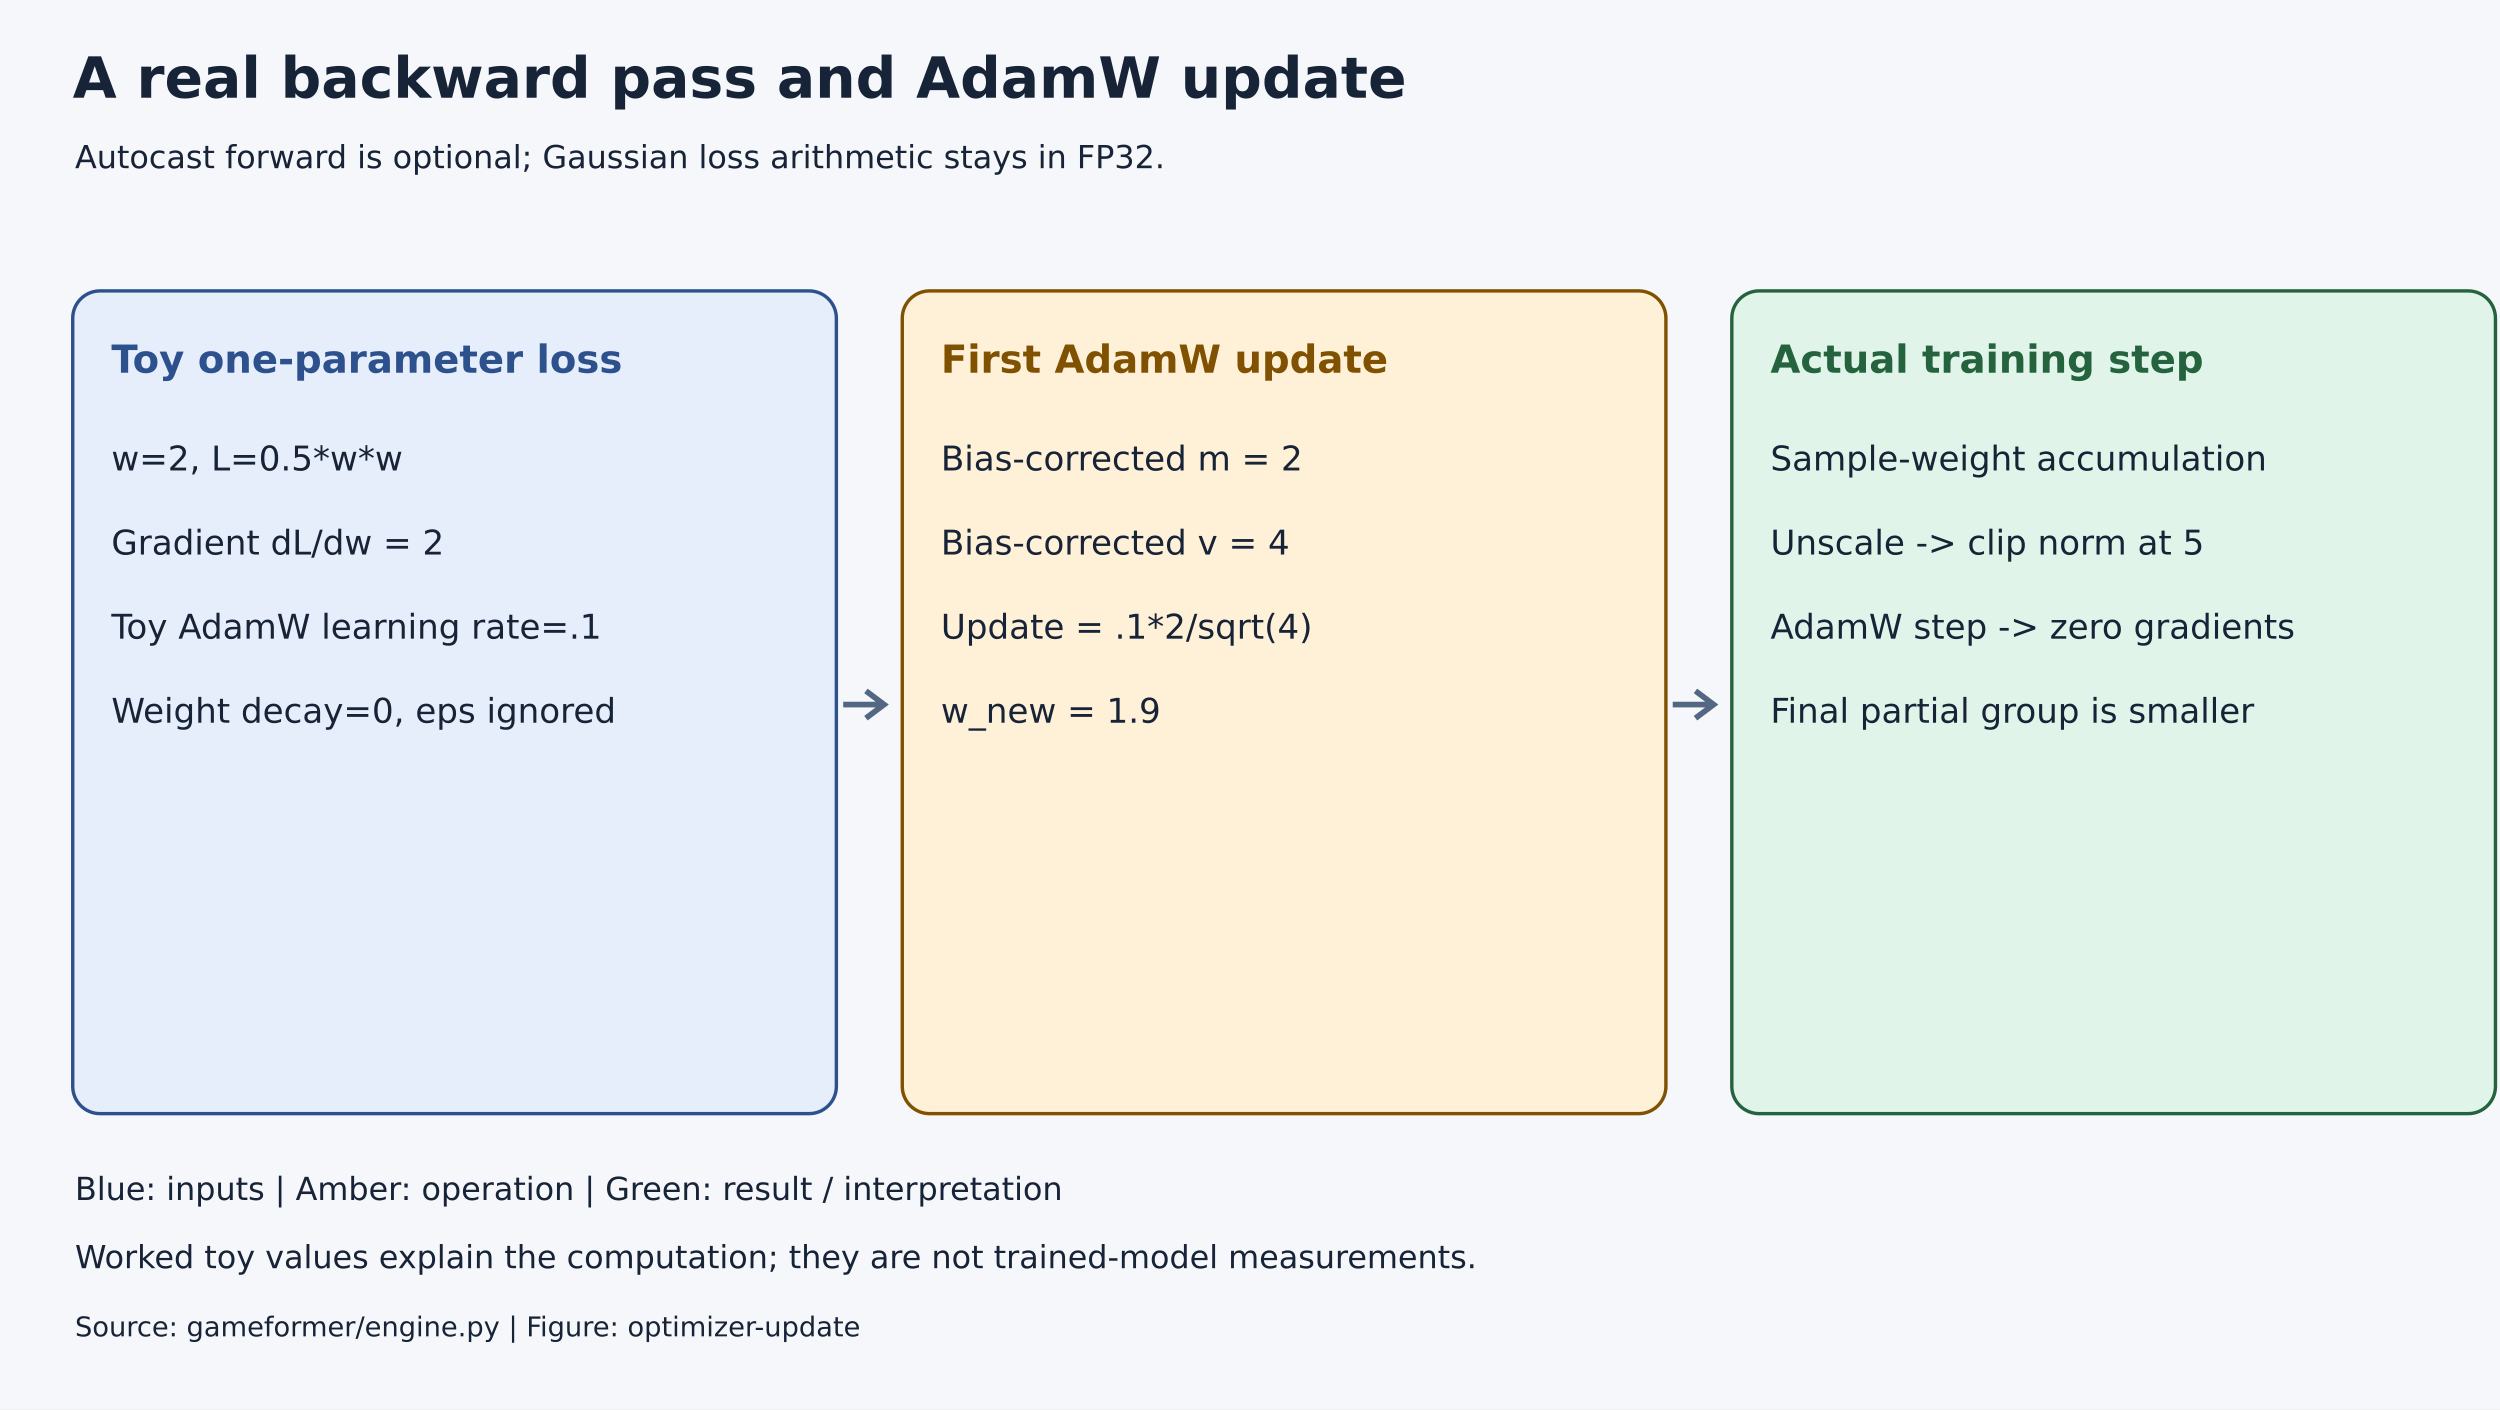
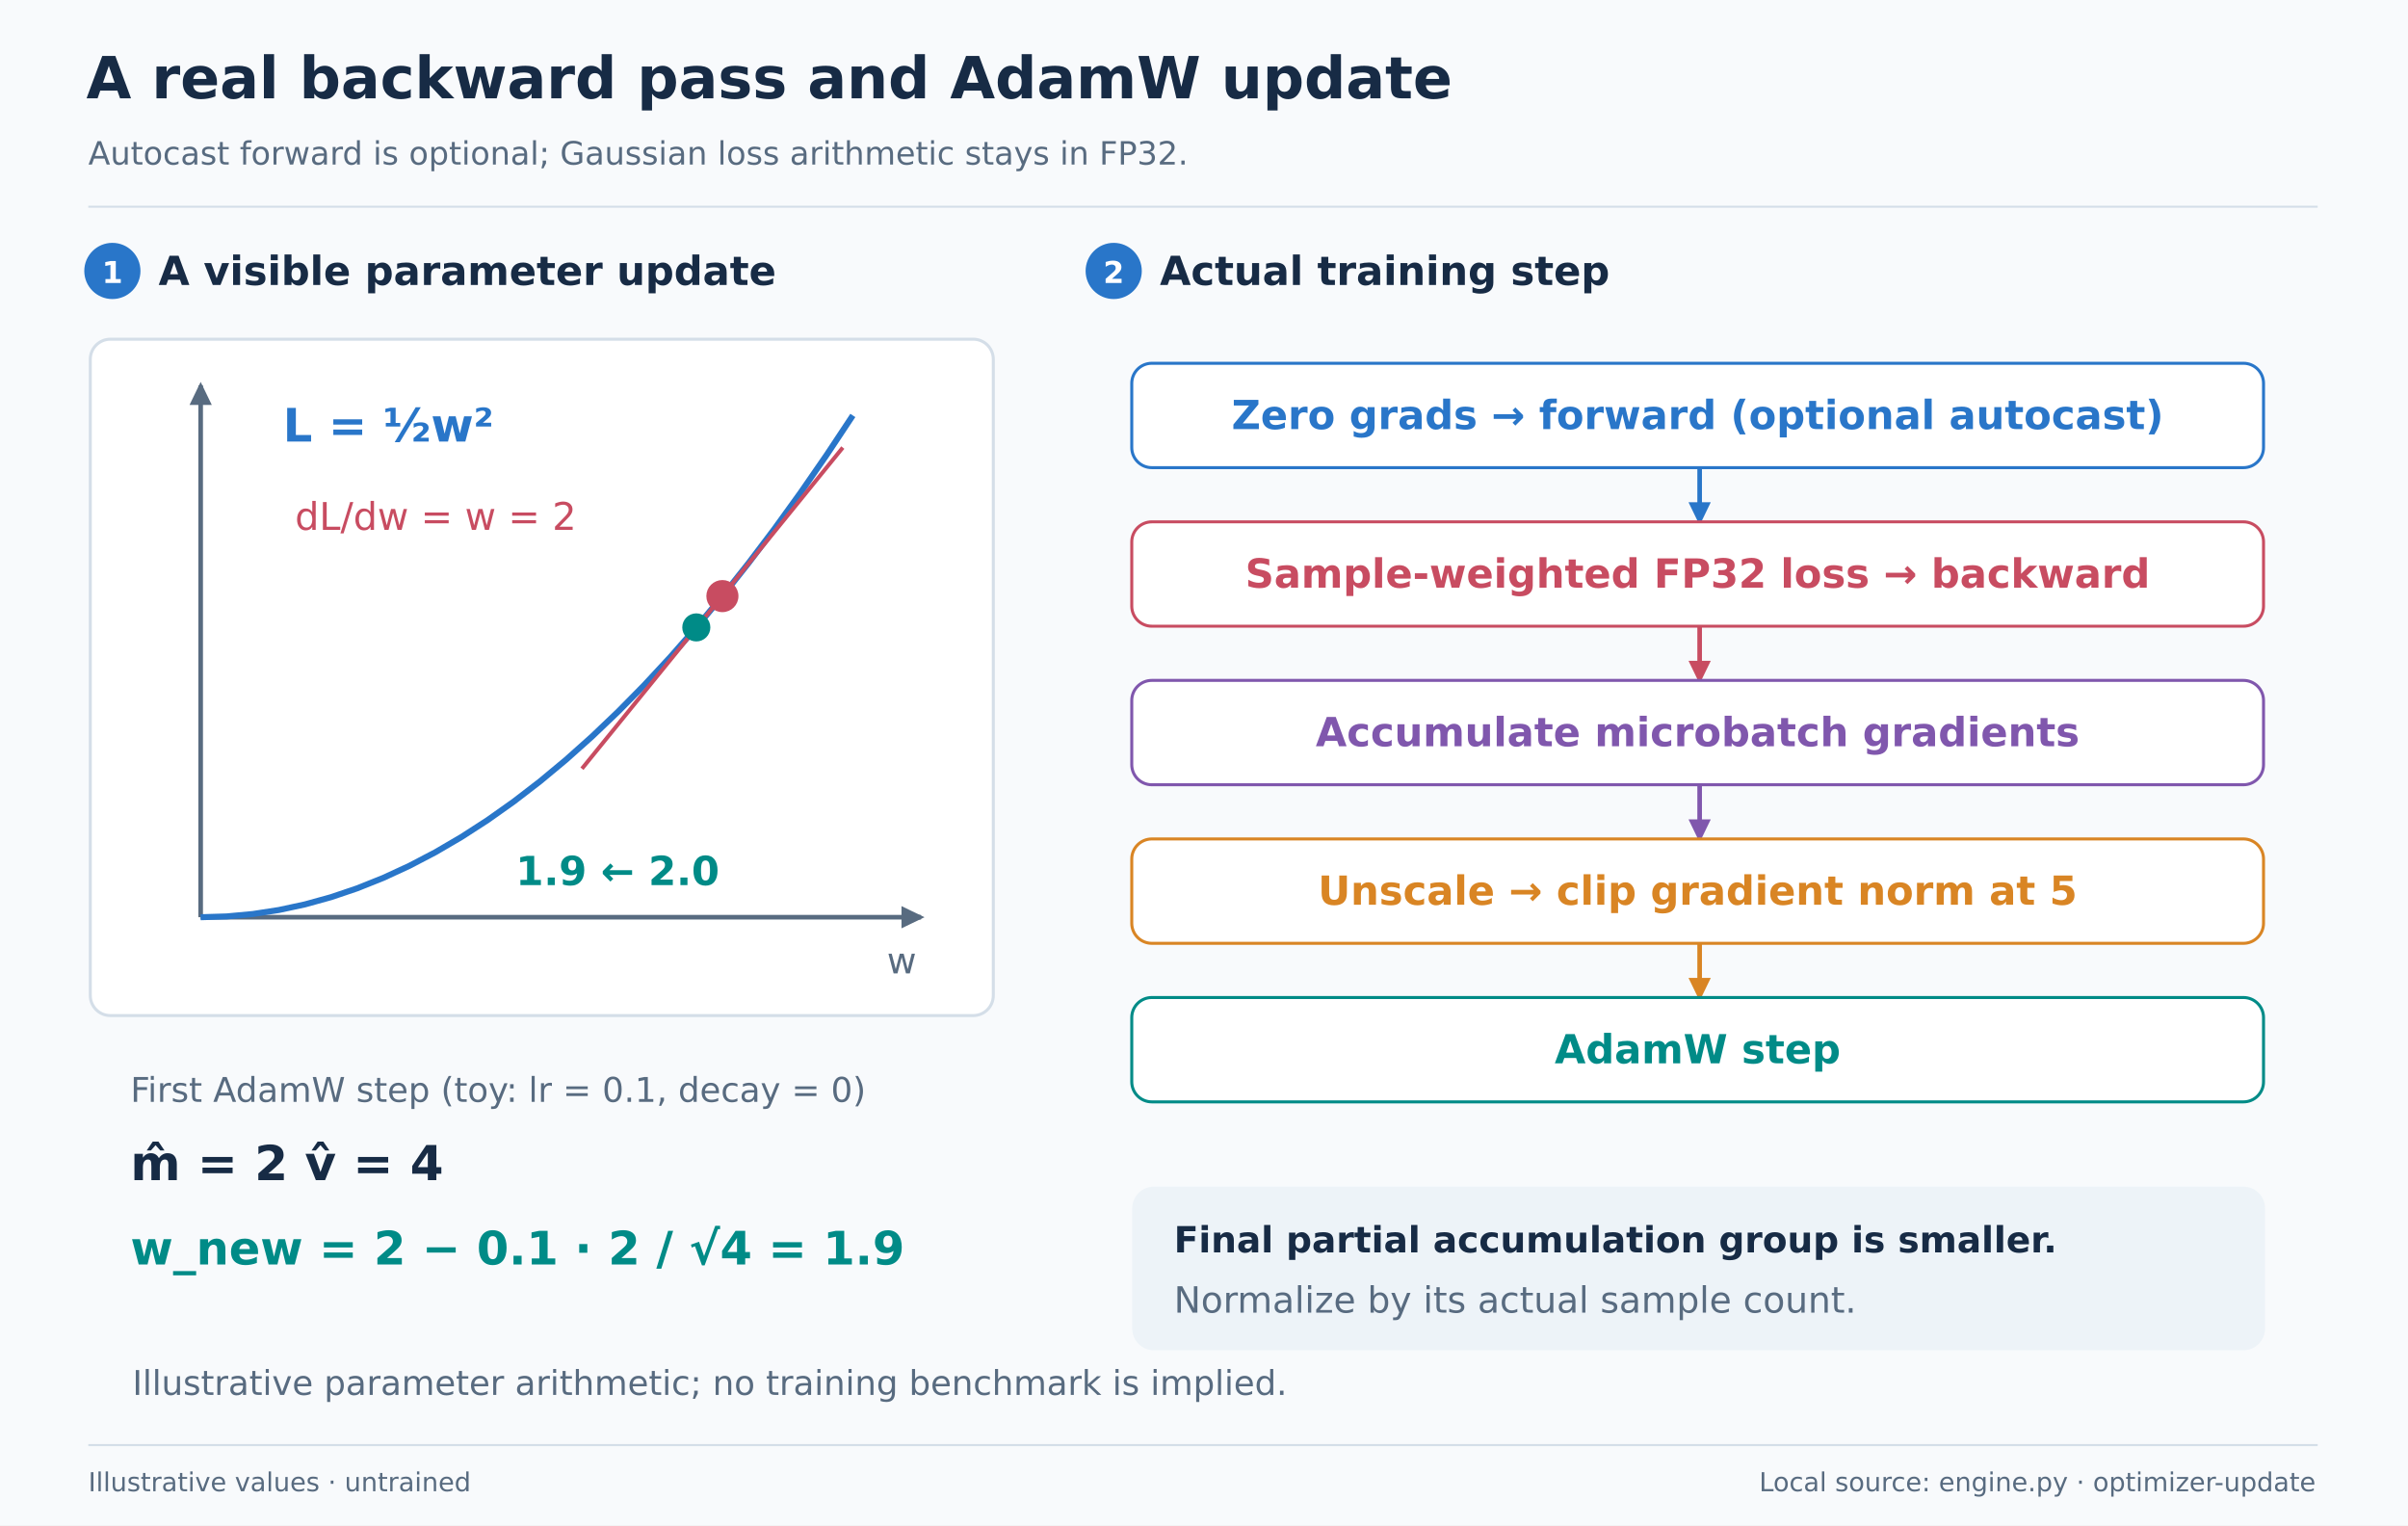
- <svg xmlns="http://www.w3.org/2000/svg" width="1100" height="620" viewBox="0 0 1100 620">
-   <rect width="1100" height="620" fill="#f5f7fb" />
-   <g font-family="DejaVu Sans" fill="#172336">
-     <text x="32" y="43" font-size="25" font-weight="bold" fill="#172336">A real backward pass and AdamW update</text>
-     <text x="33" y="74" font-size="14" font-weight="normal" fill="#172336">Autocast forward is optional; Gaussian loss arithmetic stays in FP32.</text>
-     <rect x="32" y="128" width="336" height="362" rx="12" fill="#e7eefb" stroke="#2c518c" stroke-width="1.5" />
-     <text x="49" y="164" font-size="17" font-weight="bold" fill="#2c518c">Toy one-parameter loss</text>
-     <text x="49" y="207" font-size="15" font-weight="normal" fill="#172336">w=2, L=0.5*w*w</text>
-     <text x="49" y="244" font-size="15" font-weight="normal" fill="#172336">Gradient dL/dw = 2</text>
-     <text x="49" y="281" font-size="15" font-weight="normal" fill="#172336">Toy AdamW learning rate=.1</text>
-     <text x="49" y="318" font-size="15" font-weight="normal" fill="#172336">Weight decay=0, eps ignored</text>
-     <rect x="397" y="128" width="336" height="362" rx="12" fill="#fff0d8" stroke="#805100" stroke-width="1.5" />
-     <text x="414" y="164" font-size="17" font-weight="bold" fill="#805100">First AdamW update</text>
-     <text x="414" y="207" font-size="15" font-weight="normal" fill="#172336">Bias-corrected m = 2</text>
-     <text x="414" y="244" font-size="15" font-weight="normal" fill="#172336">Bias-corrected v = 4</text>
-     <text x="414" y="281" font-size="15" font-weight="normal" fill="#172336">Update = .1*2/sqrt(4)</text>
-     <text x="414" y="318" font-size="15" font-weight="normal" fill="#172336">w_new = 1.9</text>
-     <rect x="762" y="128" width="336" height="362" rx="12" fill="#e1f4e9" stroke="#24633e" stroke-width="1.5" />
-     <text x="779" y="164" font-size="17" font-weight="bold" fill="#24633e">Actual training step</text>
-     <text x="779" y="207" font-size="15" font-weight="normal" fill="#172336">Sample-weight accumulation</text>
-     <text x="779" y="244" font-size="15" font-weight="normal" fill="#172336">Unscale -&gt; clip norm at 5</text>
-     <text x="779" y="281" font-size="15" font-weight="normal" fill="#172336">AdamW step -&gt; zero gradients</text>
-     <text x="779" y="318" font-size="15" font-weight="normal" fill="#172336">Final partial group is smaller</text>
-     <path d="M371 310 H388 M381 304 L389 310 L381 316" stroke="#536783" stroke-width="2.5" fill="none" />
-     <path d="M736 310 H753 M746 304 L754 310 L746 316" stroke="#536783" stroke-width="2.5" fill="none" />
-     <text x="33" y="528" font-size="14" font-weight="normal" fill="#172336">Blue: inputs   |   Amber: operation   |   Green: result / interpretation</text>
-     <text x="33" y="558" font-size="14" font-weight="normal" fill="#172336">Worked toy values explain the computation; they are not trained-model measurements.</text>
-     <text x="33" y="588" font-size="12" font-weight="normal" fill="#172336">Source: gameformer/engine.py  |  Figure: optimizer-update</text>
+ <svg xmlns="http://www.w3.org/2000/svg" width="1200" height="760" viewBox="0 0 1200 760">
+   <rect width="1200" height="760" fill="#f8fafc" />
+   <g font-family="DejaVu Sans">
+     <text x="43" y="49" font-size="29" font-weight="bold" text-anchor="start" fill="#172b45">A real backward pass and AdamW update</text>
+     <text x="44" y="82" font-size="16" font-weight="normal" text-anchor="start" fill="#586b80">Autocast forward is optional; Gaussian loss arithmetic stays in FP32.</text>
+     <polyline points="44,103 1155,103" fill="none" stroke="#d4dee8" stroke-width="1" stroke-linejoin="round" />
+     <ellipse cx="56" cy="135" rx="13" ry="13" fill="#2976c9" stroke="#2976c9" stroke-width="2" />
+     <text x="56" y="141" font-size="15" font-weight="bold" text-anchor="middle" fill="#ffffff">1</text>
+     <text x="79" y="142" font-size="20" font-weight="bold" text-anchor="start" fill="#172b45">A visible parameter update</text>
+     <rect x="45" y="169" width="450" height="337" rx="10" fill="#ffffff" stroke="#d4dee8" stroke-width="1.5" />
+     <polyline points="100,457 459,457" fill="none" stroke="#586b80" stroke-width="2.3" stroke-linejoin="round" />
+     <polygon points="459,457 449.996,461.35 449.996,452.65" fill="#586b80" stroke="#586b80" stroke-width="1.5" />
+     <polyline points="100,457 100,192" fill="none" stroke="#586b80" stroke-width="2.3" stroke-linejoin="round" />
+     <polygon points="100,192 104.35,201.004 95.65,201.004" fill="#586b80" stroke="#586b80" stroke-width="1.5" />
+     <polyline points="100,457 113,456.6 126,455.4 139,453.4 152,450.6 165,447 178,442.6 191,437.4 204,431.4 217,424.6 230,417 243,408.6 256,399.4 269,389.4 282,378.6 295,367 308,354.6 321,341.4 334,327.4 347,312.6 360,297 373,280.6 386,263.4 399,245.4 412,226.6 425,207" fill="none" stroke="#2976c9" stroke-width="3" stroke-linejoin="round" />
+     <polyline points="290,383 420,223" fill="none" stroke="#c84c61" stroke-width="2" stroke-linejoin="round" />
+     <ellipse cx="360" cy="297" rx="7" ry="7" fill="#c84c61" stroke="#c84c61" stroke-width="2" />
+     <ellipse cx="347" cy="312.6" rx="6" ry="6" fill="#008b87" stroke="#008b87" stroke-width="2" />
+     <text x="141" y="220" font-size="23" font-weight="bold" text-anchor="start" fill="#2976c9">L = ½w²</text>
+     <text x="147" y="264" font-size="19" font-weight="normal" text-anchor="start" fill="#c84c61">dL/dw = w = 2</text>
+     <text x="257" y="441" font-size="20" font-weight="bold" text-anchor="start" fill="#008b87">1.9 ← 2.0</text>
+     <text x="442" y="485" font-size="18" font-weight="normal" text-anchor="start" fill="#586b80">w</text>
+     <text x="65" y="549" font-size="17" font-weight="normal" text-anchor="start" fill="#586b80">First AdamW step (toy: lr = 0.1, decay = 0)</text>
+     <text x="65" y="588" font-size="24" font-weight="bold" text-anchor="start" fill="#172b45">m̂ = 2     v̂ = 4</text>
+     <text x="65" y="630" font-size="23" font-weight="bold" text-anchor="start" fill="#008b87">w_new = 2 − 0.1 · 2 / √4 = 1.9</text>
+     <ellipse cx="555" cy="135" rx="13" ry="13" fill="#2976c9" stroke="#2976c9" stroke-width="2" />
+     <text x="555" y="141" font-size="15" font-weight="bold" text-anchor="middle" fill="#ffffff">2</text>
+     <text x="578" y="142" font-size="20" font-weight="bold" text-anchor="start" fill="#172b45">Actual training step</text>
+     <rect x="564" y="181" width="564" height="52" rx="10" fill="#ffffff" stroke="#2976c9" stroke-width="1.5" />
+     <text x="846" y="213.8" font-size="20" font-weight="bold" text-anchor="middle" fill="#2976c9">Zero grads → forward (optional autocast)</text>
+     <polyline points="847,233 847,260" fill="none" stroke="#2976c9" stroke-width="2.3" stroke-linejoin="round" />
+     <polygon points="847,260 842.65,250.996 851.35,250.996" fill="#2976c9" stroke="#2976c9" stroke-width="1.5" />
+     <rect x="564" y="260" width="564" height="52" rx="10" fill="#ffffff" stroke="#c84c61" stroke-width="1.5" />
+     <text x="846" y="292.8" font-size="20" font-weight="bold" text-anchor="middle" fill="#c84c61">Sample-weighted FP32 loss → backward</text>
+     <polyline points="847,312 847,339" fill="none" stroke="#c84c61" stroke-width="2.3" stroke-linejoin="round" />
+     <polygon points="847,339 842.65,329.996 851.35,329.996" fill="#c84c61" stroke="#c84c61" stroke-width="1.5" />
+     <rect x="564" y="339" width="564" height="52" rx="10" fill="#ffffff" stroke="#8057ad" stroke-width="1.5" />
+     <text x="846" y="371.8" font-size="20" font-weight="bold" text-anchor="middle" fill="#8057ad">Accumulate microbatch gradients</text>
+     <polyline points="847,391 847,418" fill="none" stroke="#8057ad" stroke-width="2.3" stroke-linejoin="round" />
+     <polygon points="847,418 842.65,408.996 851.35,408.996" fill="#8057ad" stroke="#8057ad" stroke-width="1.5" />
+     <rect x="564" y="418" width="564" height="52" rx="10" fill="#ffffff" stroke="#d98524" stroke-width="1.5" />
+     <text x="846" y="450.8" font-size="20" font-weight="bold" text-anchor="middle" fill="#d98524">Unscale → clip gradient norm at 5</text>
+     <polyline points="847,470 847,497" fill="none" stroke="#d98524" stroke-width="2.3" stroke-linejoin="round" />
+     <polygon points="847,497 842.65,487.996 851.35,487.996" fill="#d98524" stroke="#d98524" stroke-width="1.5" />
+     <rect x="564" y="497" width="564" height="52" rx="10" fill="#ffffff" stroke="#008b87" stroke-width="1.5" />
+     <text x="846" y="529.8" font-size="20" font-weight="bold" text-anchor="middle" fill="#008b87">AdamW step</text>
+     <rect x="565" y="592" width="563" height="80" rx="10" fill="#edf3f8" stroke="#edf3f8" stroke-width="1.5" />
+     <text x="585" y="624" font-size="18" font-weight="bold" text-anchor="start" fill="#172b45">Final partial accumulation group is smaller.</text>
+     <text x="585" y="654" font-size="18" font-weight="normal" text-anchor="start" fill="#586b80">Normalize by its actual sample count.</text>
+     <text x="66" y="695" font-size="17" font-weight="normal" text-anchor="start" fill="#586b80">Illustrative parameter arithmetic; no training benchmark is implied.</text>
+     <polyline points="44,720 1155,720" fill="none" stroke="#d4dee8" stroke-width="1" stroke-linejoin="round" />
+     <text x="44" y="743" font-size="13" font-weight="normal" text-anchor="start" fill="#586b80">Illustrative values · untrained</text>
+     <text x="1154" y="743" font-size="13" font-weight="normal" text-anchor="end" fill="#586b80">Local source: engine.py   ·   optimizer-update</text>
  </g>
</svg>
